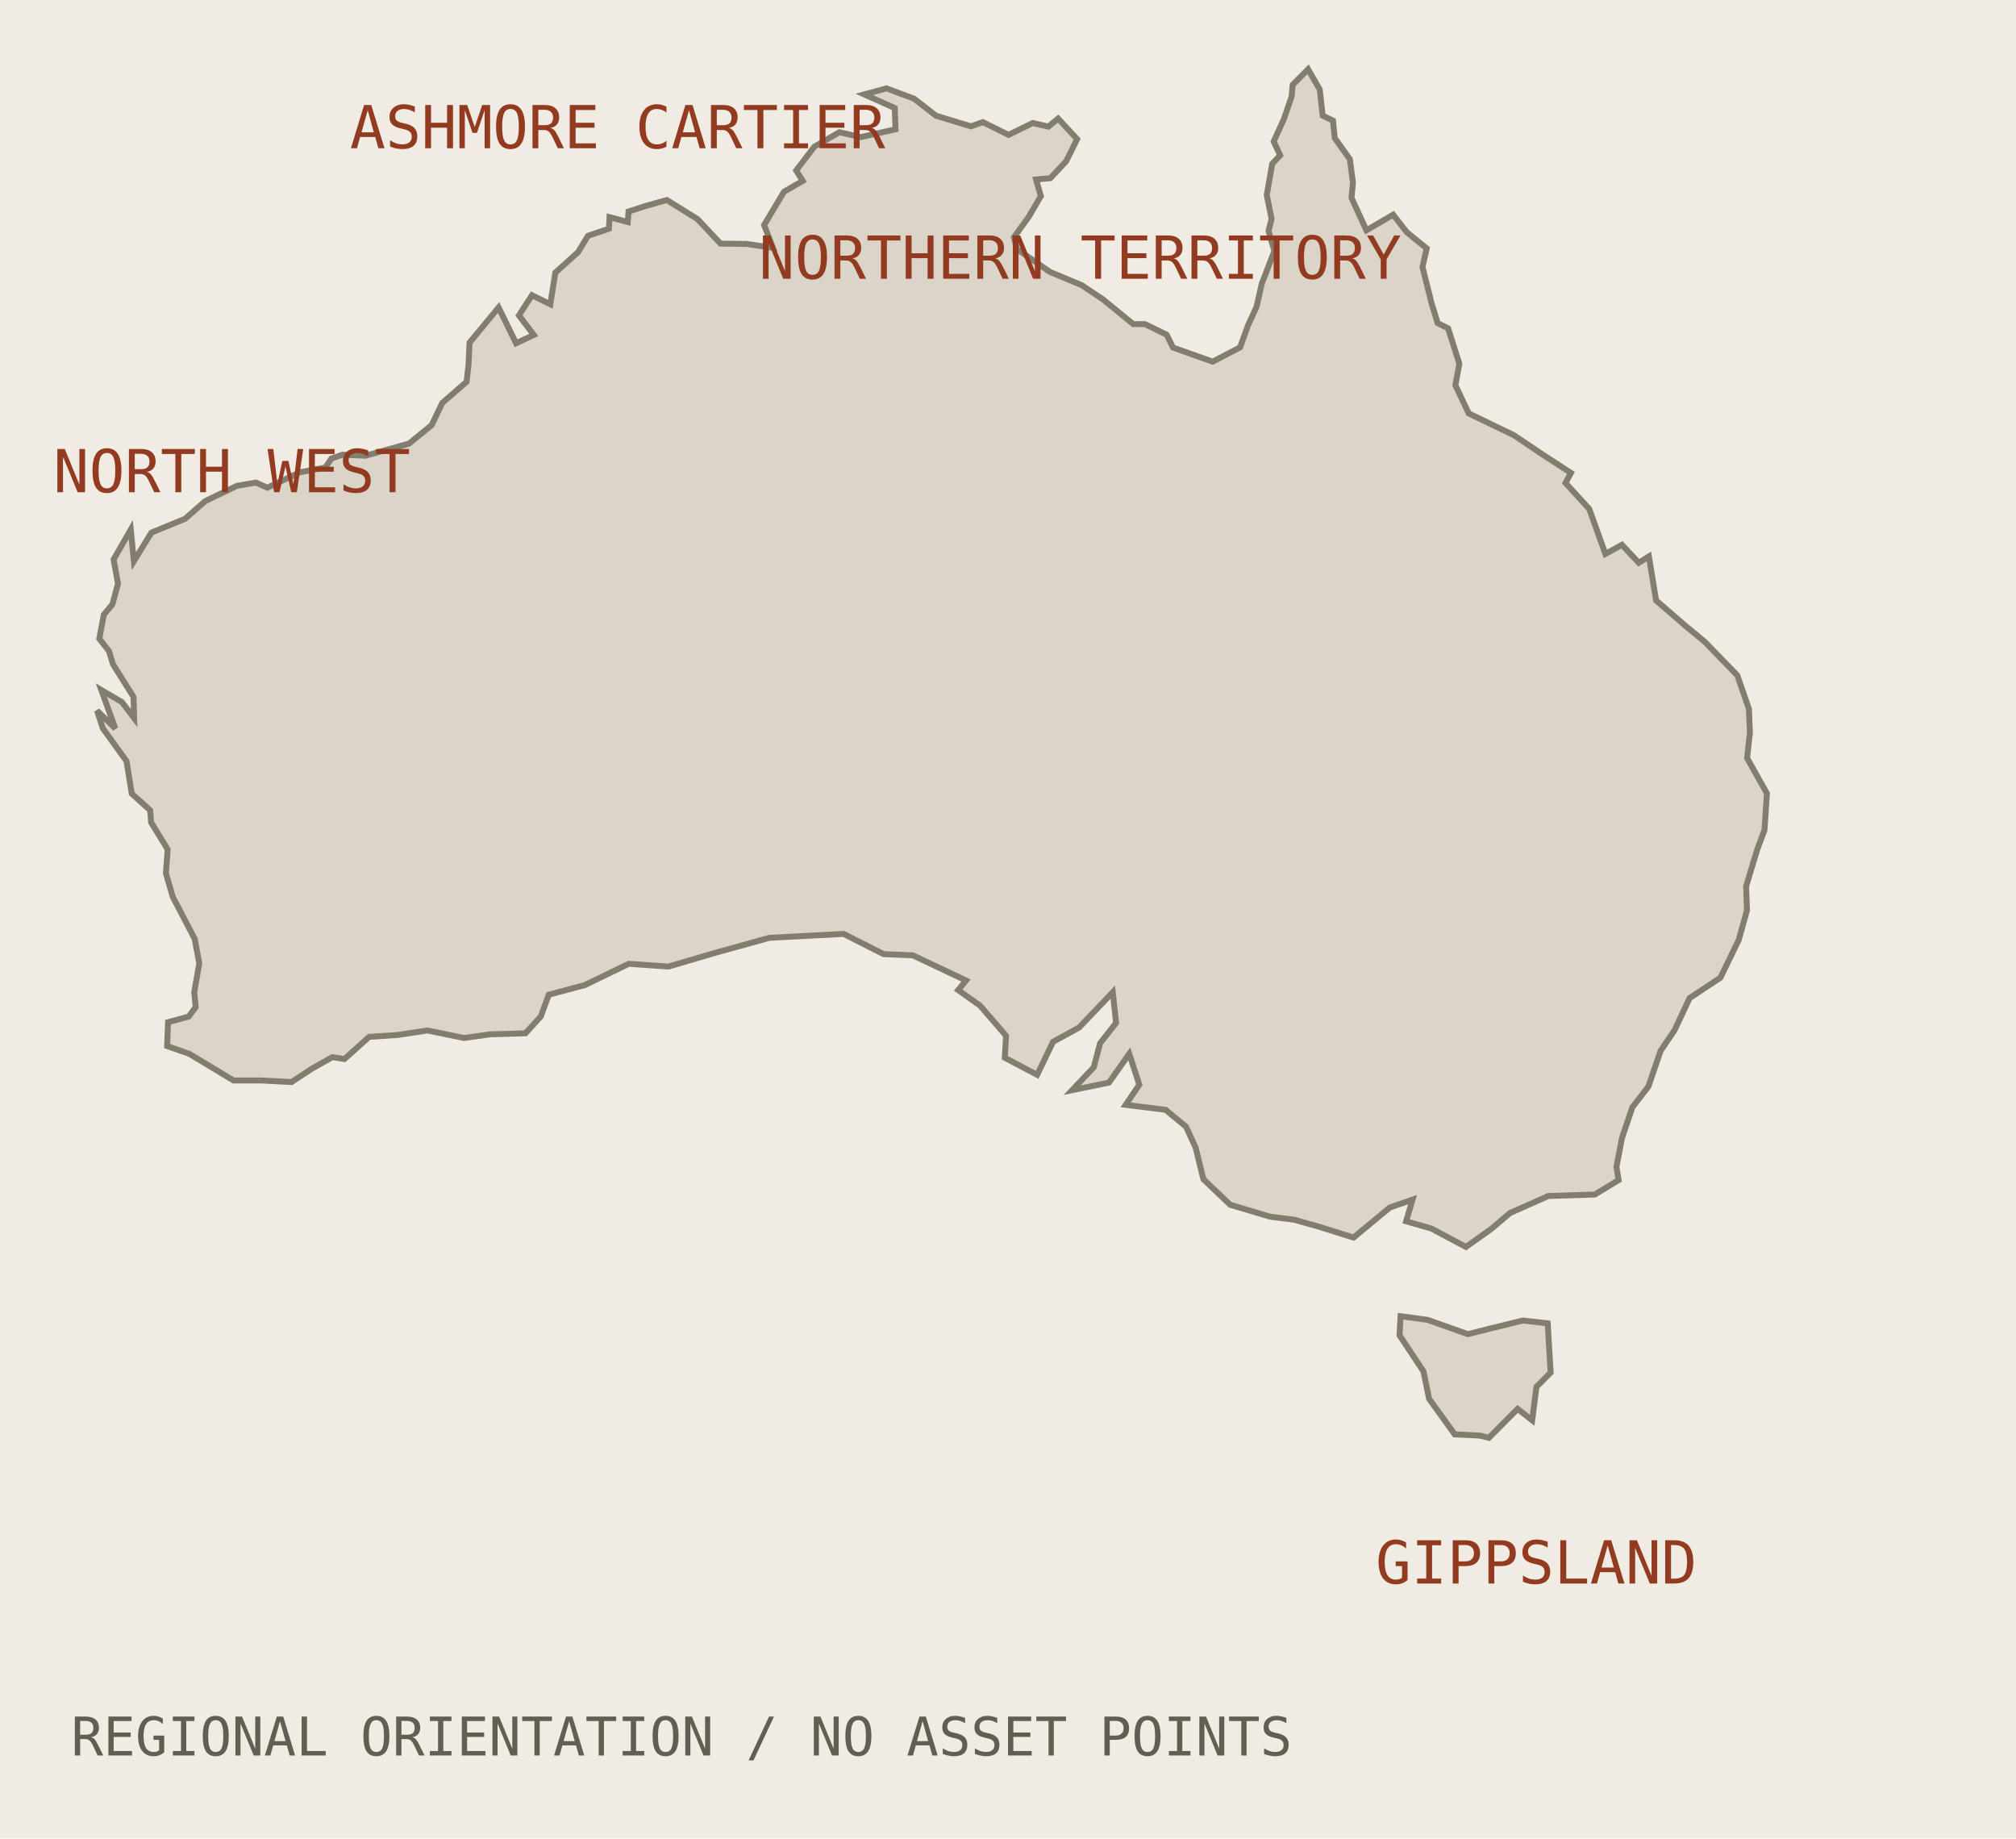
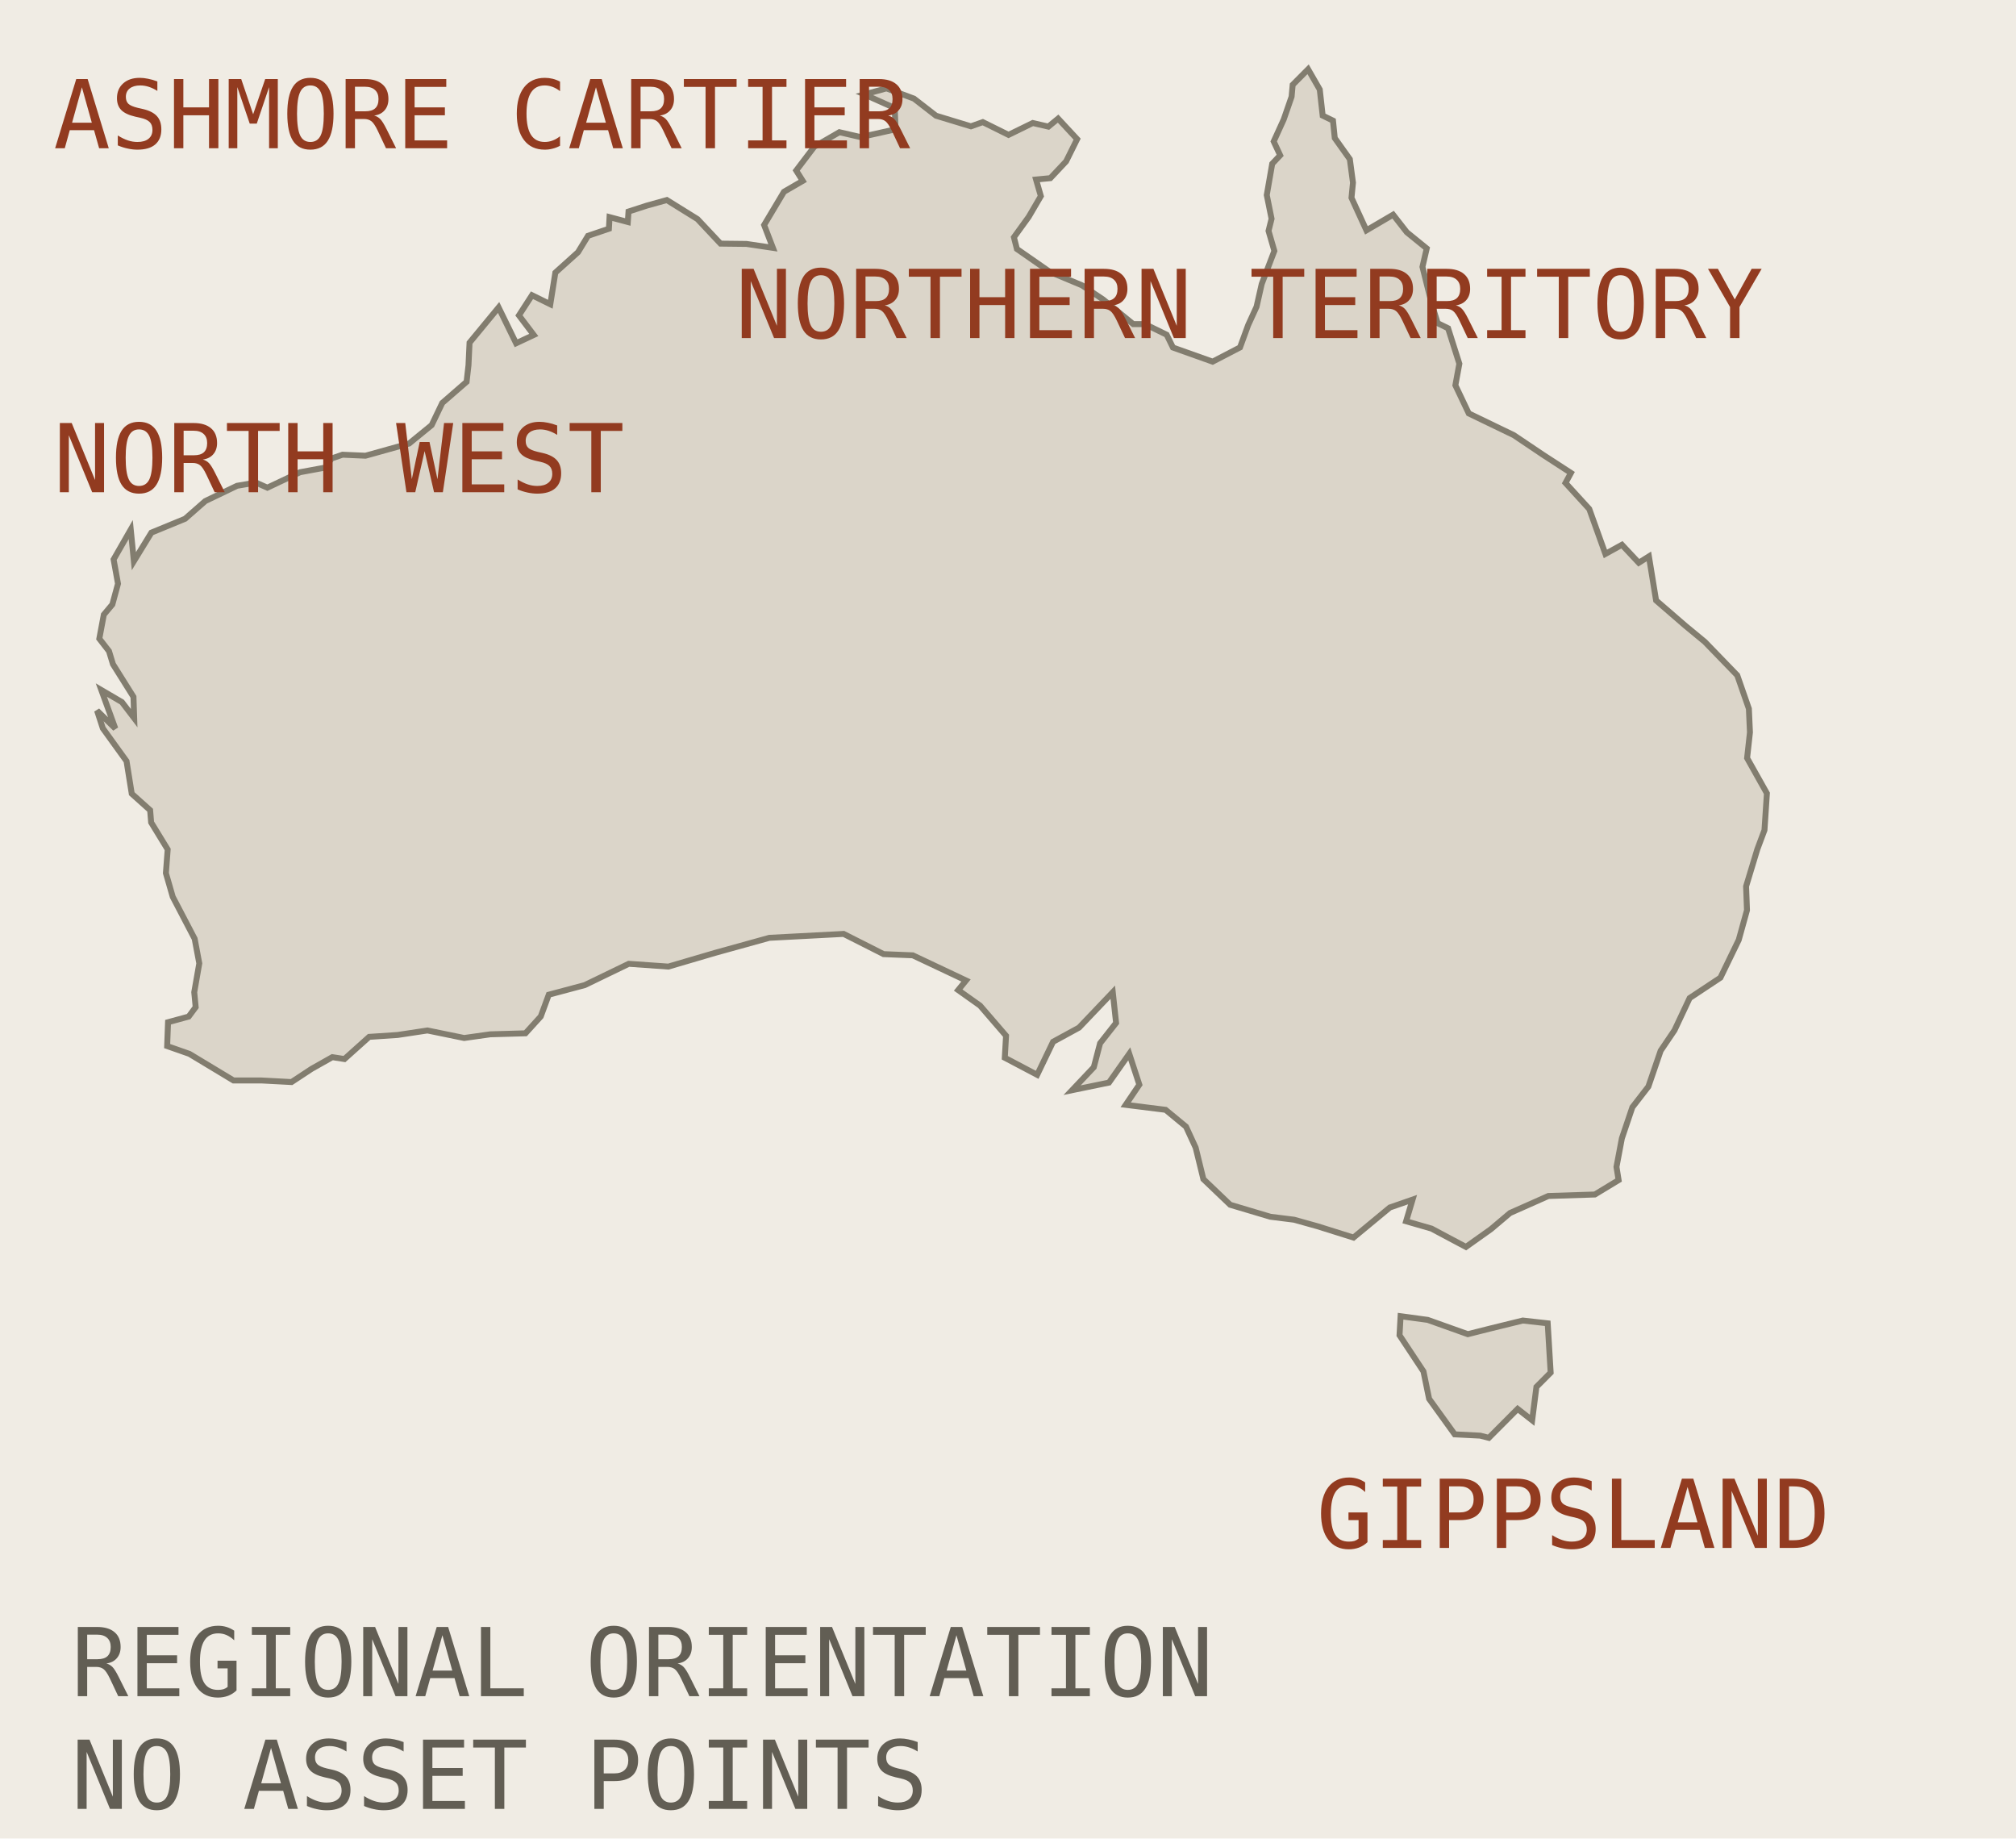
<svg xmlns="http://www.w3.org/2000/svg" viewBox="0 0 340 310">
  <rect width="340" height="310" fill="#f0ece4" />
  <path d="M240.79,222.55L247.55,224.96L251.36,224.00L256.82,222.66L261.02,223.13L261.52,231.44L259.12,233.85L258.40,239.48L255.95,237.56L251.09,242.44L249.64,242.07L245.34,241.85L241.02,235.86L240.07,231.24L236.03,225.14L236.21,221.93L240.79,222.55Z" fill="#dbd5c9" stroke="#827d6f" stroke-width="1" />
  <path d="M227.93,33.35L230.45,38.84L234.95,36.20L237.26,39.16L240.62,41.89L239.90,45.00L241.40,51.00L242.46,54.49L244.22,55.35L246.12,61.33L245.45,64.96L247.71,69.71L255.30,73.37L260.24,76.69L264.94,79.74L264.02,81.43L268.03,85.82L270.75,93.40L273.54,91.86L276.38,94.89L278.09,93.82L279.30,101.24L284.26,105.53L287.51,108.21L292.99,113.87L294.95,119.50L295.13,123.49L294.65,127.82L297.99,133.77L297.58,139.97L296.37,143.21L294.48,149.45L294.63,153.47L293.24,158.48L290.15,164.85L284.96,168.29L282.41,173.71L280.07,177.17L278.00,183.21L275.30,186.70L273.53,191.94L272.62,196.76L272.98,198.98L268.97,201.41L261.13,201.66L254.67,204.53L251.45,207.25L247.23,210.25L241.43,207.16L237.14,205.92L238.23,202.27L234.40,203.60L228.27,208.67L222.22,206.77L218.25,205.66L214.25,205.16L207.47,203.14L202.95,198.82L201.65,193.51L200.02,189.97L196.58,187.13L189.85,186.29L192.15,182.89L190.45,177.69L187.03,182.54L180.81,183.82L184.47,179.95L185.53,175.91L188.23,172.48L187.67,167.30L181.98,173.27L177.60,175.66L174.92,181.23L169.46,178.35L169.67,174.64L165.29,169.56L161.60,166.94L162.92,165.32L153.94,161.08L149.02,160.88L142.28,157.47L129.75,158.13L120.69,160.64L112.72,162.98L106.04,162.51L98.62,166.10L92.55,167.72L91.20,171.39L88.62,174.23L82.68,174.40L78.28,175.02L72.09,173.75L67.06,174.51L62.26,174.83L58.09,178.57L56.05,178.25L52.54,180.23L49.17,182.45L44.07,182.18L39.38,182.18L31.95,177.70L28.19,176.38L28.34,172.36L31.82,171.41L33.00,169.82L32.76,167.30L33.61,162.44L32.83,158.29L29.13,151.21L27.98,147.22L28.28,143.23L25.49,138.67L25.32,136.61L22.22,133.83L21.34,128.34L17.34,122.80L16.37,119.82L19.45,122.84L17.09,116.35L20.56,118.38L22.63,121.09L22.51,117.50L19.05,111.99L18.38,109.79L16.75,107.69L17.51,103.64L18.95,101.92L19.90,98.42L19.16,94.33L22.05,89.29L22.58,94.62L25.53,89.81L31.22,87.47L34.63,84.48L39.98,81.91L43.16,81.37L45.09,82.23L50.61,79.62L54.85,78.84L55.91,77.31L57.77,76.67L61.64,76.84L68.99,74.79L72.80,71.68L74.59,67.94L78.69,64.38L79.01,61.59L79.19,57.78L84.09,51.84L87.04,57.88L90.02,56.48L87.52,53.18L89.72,49.78L92.81,51.30L93.66,45.97L97.48,42.53L99.17,39.76L102.69,38.57L102.80,36.61L105.88,37.43L106.00,35.67L109.08,34.67L112.46,33.73L117.63,36.94L121.52,41.08L125.90,41.13L130.35,41.79L128.87,37.94L132.22,32.33L135.38,30.50L134.28,28.75L137.32,24.75L141.56,22.29L145.15,23.12L151.03,21.80L150.90,18.22L145.77,15.92L149.50,14.90L154.14,16.63L157.86,19.51L163.75,21.30L165.75,20.59L170.09,22.74L174.18,20.74L176.81,21.35L178.45,20.00L181.66,23.46L179.80,27.21L177.14,30.04L174.73,30.27L175.54,33.07L173.49,36.57L171.00,40.01L171.50,41.98L177.07,45.85L182.46,48.10L186.06,50.51L191.12,54.65L193.10,54.65L196.76,56.44L197.82,58.60L204.51,60.98L209.13,58.58L210.50,54.82L211.92,51.72L212.79,47.88L214.92,42.31L213.94,38.93L214.45,36.89L213.64,32.89L214.56,27.61L215.90,26.19L214.81,23.85L216.50,20.14L217.83,16.30L218.01,14.30L220.61,11.68L222.58,15.10L223.07,19.49L224.81,20.34L225.11,23.28L227.65,26.84L228.18,30.80L227.93,33.35Z" fill="#dbd5c9" stroke="#827d6f" stroke-width="1" />
-   <text x="9" y="83" font-family="monospace" font-size="10" fill="#923b20">NORTH WEST</text>
-   <text x="59" y="25" font-family="monospace" font-size="10" fill="#923b20">ASHMORE CARTIER</text>
-   <text x="128" y="47" font-family="monospace" font-size="10" fill="#923b20">NORTHERN TERRITORY</text>
-   <text x="232" y="267" font-family="monospace" font-size="10" fill="#923b20">GIPPSLAND</text>
-   <text x="12" y="296" font-family="monospace" font-size="9" fill="#625e54">REGIONAL ORIENTATION / NO ASSET POINTS</text>
+   <text x="9" y="83" font-family="monospace" font-size="16" fill="#923b20">NORTH WEST</text>
+   <text x="9" y="25" font-family="monospace" font-size="16" fill="#923b20">ASHMORE CARTIER</text>
+   <text x="124" y="57" font-family="monospace" font-size="16" fill="#923b20">NORTHERN TERRITORY</text>
+   <text x="222" y="261" font-family="monospace" font-size="16" fill="#923b20">GIPPSLAND</text>
+   <text x="12" y="286" font-family="monospace" font-size="16" fill="#625e54">REGIONAL ORIENTATION</text>
+   <text x="12" y="305" font-family="monospace" font-size="16" fill="#625e54">NO ASSET POINTS</text>
</svg>
